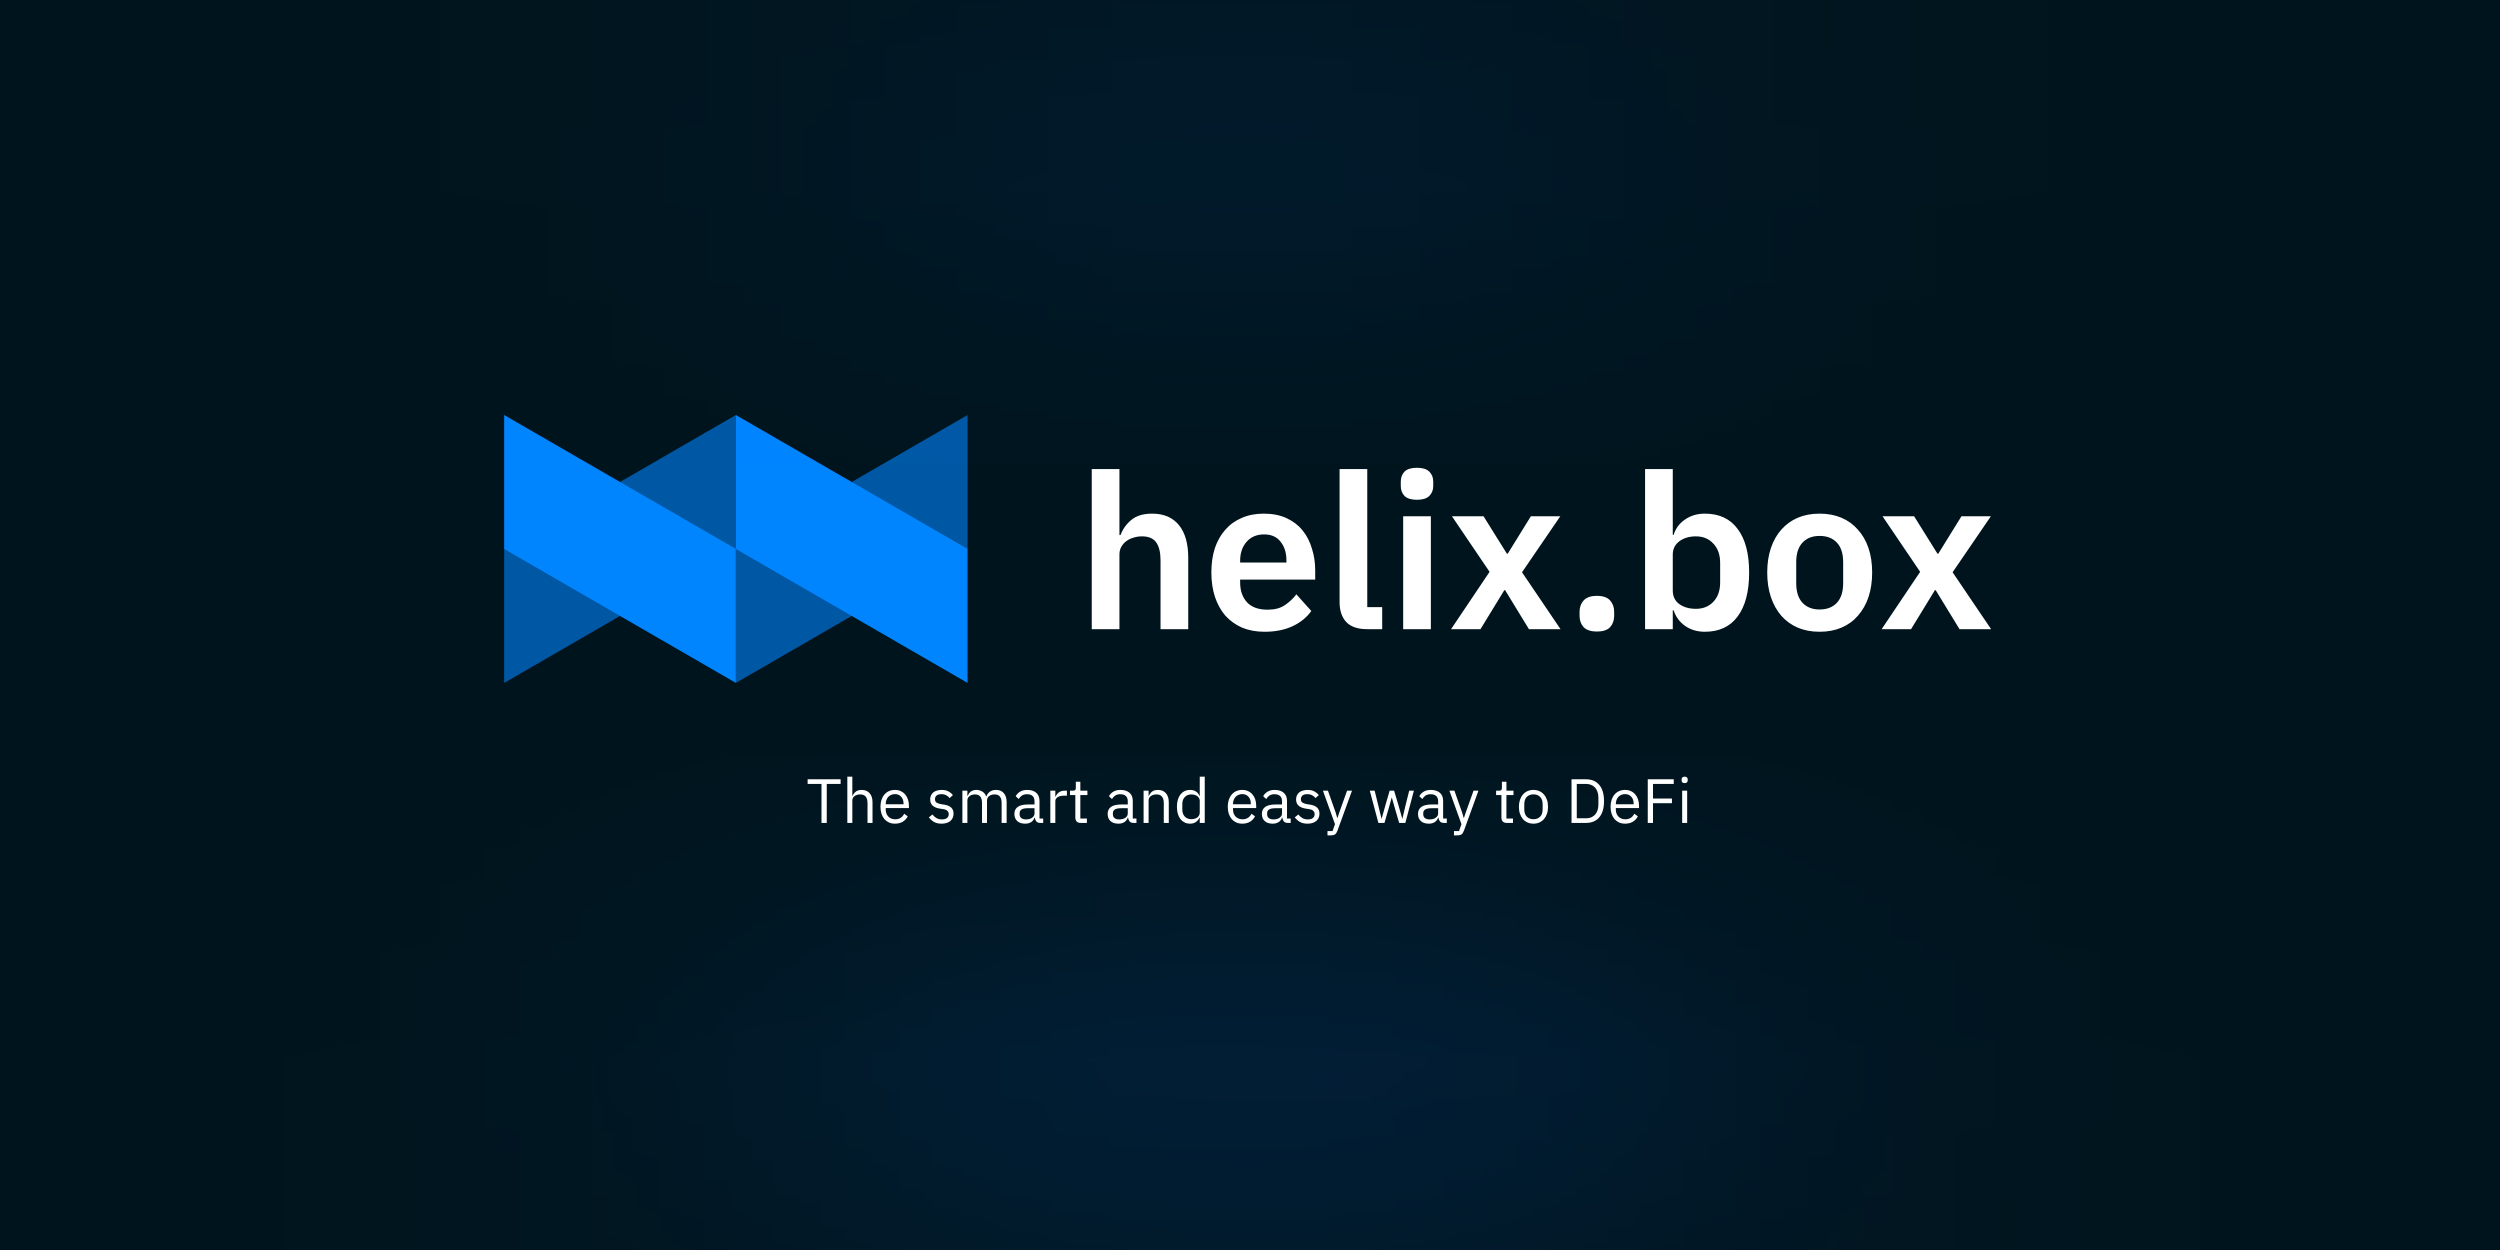
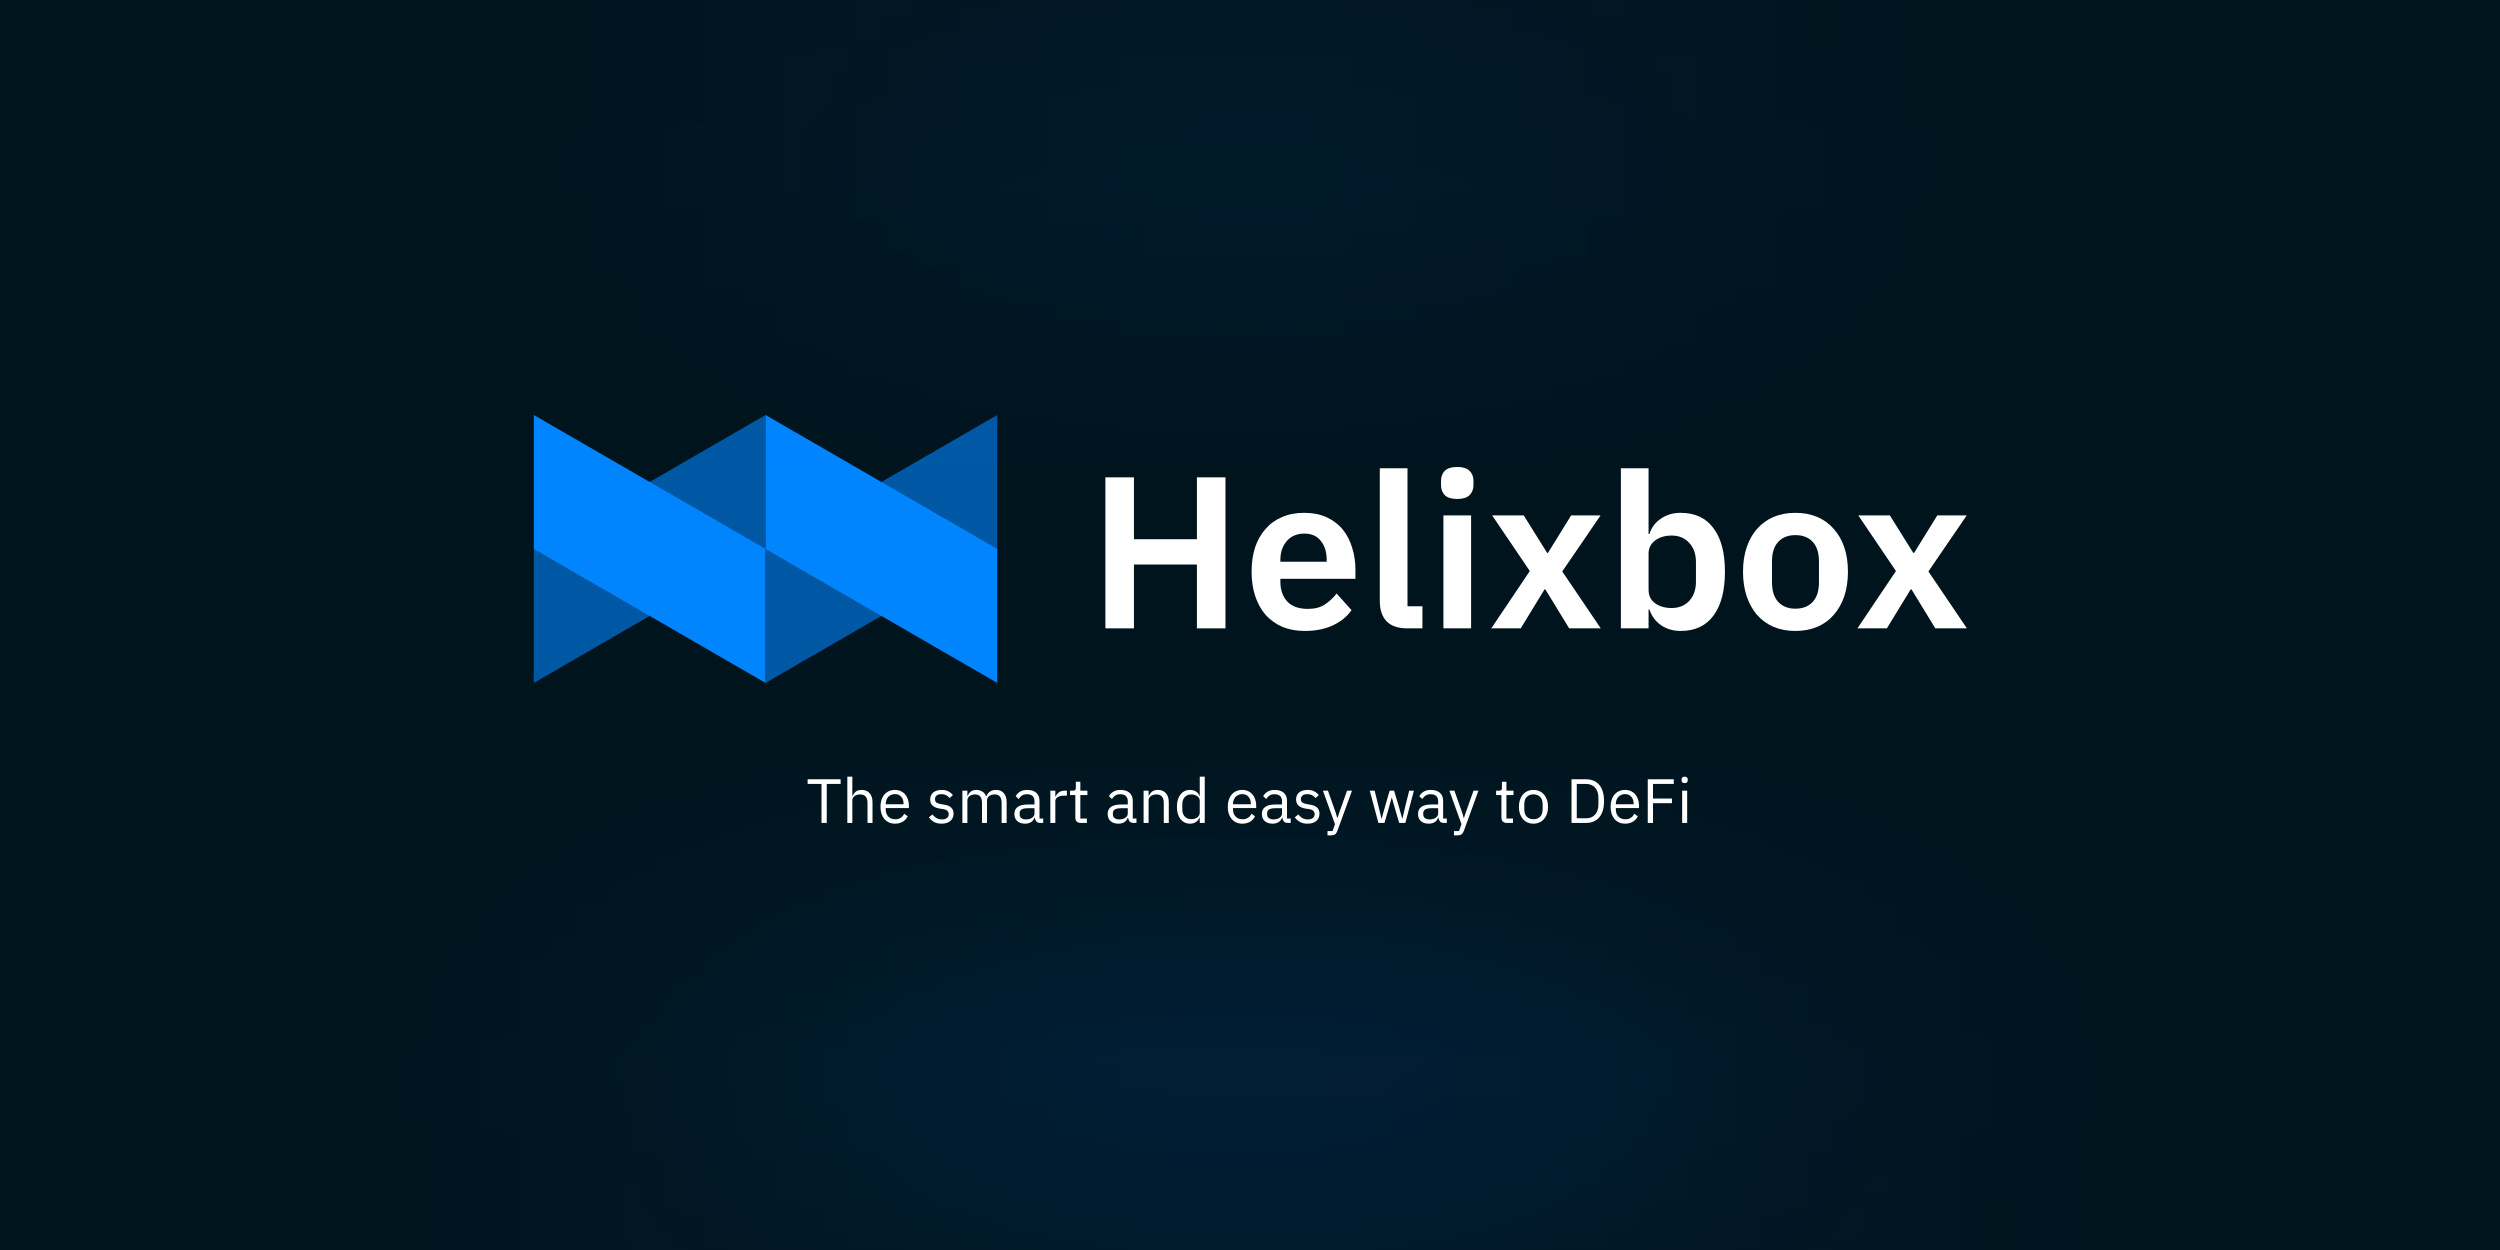
<svg xmlns="http://www.w3.org/2000/svg" width="1200" height="600" viewBox="0 0 1200 600" fill="none">
-   <g clip-path="url(#clip0_80996_20798)">
+   <g clip-path="url(#clip0_192196_26275)">
    <rect width="1200" height="600" fill="#00141D" />
-     <path opacity="0.6" fill-rule="evenodd" clip-rule="evenodd" d="M353.215 199.204V263.5L242 327.797V263.5L353.215 199.204ZM464.431 199.204V263.5L353.215 327.797V263.5L464.431 199.204Z" fill="#0085FF" />
-     <path fill-rule="evenodd" clip-rule="evenodd" d="M242 199.204L353.215 263.5V327.797L242 263.5V199.204ZM353.215 199.204L464.431 263.5V327.797L353.215 263.5V199.204Z" fill="#0085FF" />
-     <path d="M524.038 225.154H537.33V256.827H537.85C538.957 253.919 540.688 251.496 543.042 249.558C545.465 247.55 548.788 246.546 553.011 246.546C558.619 246.546 562.911 248.381 565.888 252.05C568.865 255.719 570.354 260.946 570.354 267.731V302H557.061V269.081C557.061 265.204 556.369 262.296 554.984 260.358C553.6 258.419 551.315 257.45 548.13 257.45C546.746 257.45 545.396 257.658 544.08 258.073C542.834 258.419 541.692 258.973 540.654 259.735C539.684 260.427 538.888 261.327 538.265 262.435C537.642 263.473 537.33 264.719 537.33 266.173V302H524.038V225.154ZM607 303.246C602.984 303.246 599.384 302.588 596.2 301.273C593.084 299.888 590.419 297.985 588.204 295.562C586.058 293.069 584.396 290.092 583.219 286.631C582.042 283.1 581.454 279.154 581.454 274.792C581.454 270.5 582.008 266.623 583.115 263.162C584.292 259.7 585.954 256.758 588.1 254.335C590.246 251.842 592.877 249.938 595.992 248.623C599.108 247.238 602.638 246.546 606.584 246.546C610.808 246.546 614.477 247.273 617.592 248.727C620.708 250.181 623.269 252.154 625.277 254.646C627.284 257.138 628.773 260.046 629.742 263.369C630.781 266.623 631.3 270.119 631.3 273.858V278.219H595.265V279.569C595.265 283.515 596.373 286.7 598.588 289.123C600.804 291.477 604.092 292.654 608.454 292.654C611.777 292.654 614.477 291.962 616.554 290.577C618.7 289.192 620.604 287.427 622.265 285.281L629.431 293.277C627.215 296.392 624.169 298.85 620.292 300.65C616.484 302.381 612.054 303.246 607 303.246ZM606.792 256.515C603.261 256.515 600.458 257.692 598.381 260.046C596.304 262.4 595.265 265.446 595.265 269.185V270.015H617.488V269.081C617.488 265.342 616.554 262.331 614.684 260.046C612.884 257.692 610.254 256.515 606.792 256.515ZM656.287 302C651.718 302 648.36 300.858 646.214 298.573C644.068 296.288 642.995 293.069 642.995 288.915V225.154H656.287V291.408H663.452V302H656.287ZM680.166 239.9C677.397 239.9 675.389 239.277 674.143 238.031C672.966 236.785 672.377 235.192 672.377 233.254V231.177C672.377 229.238 672.966 227.646 674.143 226.4C675.389 225.154 677.397 224.531 680.166 224.531C682.866 224.531 684.839 225.154 686.085 226.4C687.331 227.646 687.954 229.238 687.954 231.177V233.254C687.954 235.192 687.331 236.785 686.085 238.031C684.839 239.277 682.866 239.9 680.166 239.9ZM673.52 247.792H686.812V302H673.52V247.792ZM696.508 302L714.993 274.481L696.923 247.792H712.085L723.3 265.758H723.716L734.827 247.792H748.95L730.569 274.688L749.054 302H733.893L722.469 283.308H722.054L710.631 302H696.508ZM766.495 303.142C763.656 303.142 761.545 302.45 760.16 301.065C758.845 299.612 758.187 297.777 758.187 295.562V293.692C758.187 291.477 758.845 289.642 760.16 288.188C761.545 286.735 763.656 286.008 766.495 286.008C769.402 286.008 771.514 286.735 772.829 288.188C774.145 289.642 774.802 291.477 774.802 293.692V295.562C774.802 297.777 774.145 299.612 772.829 301.065C771.514 302.45 769.402 303.142 766.495 303.142ZM789.637 225.154H802.929V256.723H803.345C804.314 253.608 806.148 251.15 808.848 249.35C811.548 247.481 814.698 246.546 818.298 246.546C825.221 246.546 830.483 249.004 834.083 253.919C837.752 258.765 839.587 265.723 839.587 274.792C839.587 283.931 837.752 290.958 834.083 295.873C830.483 300.788 825.221 303.246 818.298 303.246C814.698 303.246 811.548 302.312 808.848 300.442C806.218 298.573 804.383 296.081 803.345 292.965H802.929V302H789.637V225.154ZM814.041 292.238C817.502 292.238 820.306 291.096 822.452 288.812C824.598 286.527 825.671 283.446 825.671 279.569V270.223C825.671 266.346 824.598 263.265 822.452 260.981C820.306 258.627 817.502 257.45 814.041 257.45C810.856 257.45 808.191 258.246 806.045 259.838C803.968 261.431 802.929 263.542 802.929 266.173V283.412C802.929 286.25 803.968 288.431 806.045 289.954C808.191 291.477 810.856 292.238 814.041 292.238ZM873.4 303.246C869.523 303.246 866.027 302.588 862.912 301.273C859.866 299.958 857.235 298.054 855.019 295.562C852.873 293.069 851.212 290.092 850.035 286.631C848.858 283.1 848.269 279.154 848.269 274.792C848.269 270.431 848.858 266.519 850.035 263.058C851.212 259.596 852.873 256.654 855.019 254.231C857.235 251.738 859.866 249.835 862.912 248.519C866.027 247.204 869.523 246.546 873.4 246.546C877.277 246.546 880.773 247.204 883.889 248.519C887.004 249.835 889.635 251.738 891.781 254.231C893.996 256.654 895.692 259.596 896.869 263.058C898.046 266.519 898.635 270.431 898.635 274.792C898.635 279.154 898.046 283.1 896.869 286.631C895.692 290.092 893.996 293.069 891.781 295.562C889.635 298.054 887.004 299.958 883.889 301.273C880.773 302.588 877.277 303.246 873.4 303.246ZM873.4 292.55C876.931 292.55 879.7 291.477 881.708 289.331C883.716 287.185 884.719 284.035 884.719 279.881V269.808C884.719 265.723 883.716 262.608 881.708 260.462C879.7 258.315 876.931 257.242 873.4 257.242C869.939 257.242 867.204 258.315 865.196 260.462C863.189 262.608 862.185 265.723 862.185 269.808V279.881C862.185 284.035 863.189 287.185 865.196 289.331C867.204 291.477 869.939 292.55 873.4 292.55ZM903.186 302L921.671 274.481L903.602 247.792H918.763L929.978 265.758H930.394L941.505 247.792H955.628L937.248 274.688L955.732 302H940.571L929.148 283.308H928.732L917.309 302H903.186Z" fill="white" />
-     <g filter="url(#filter0_f_80996_20798)">
-       <ellipse cx="600" cy="794" rx="575" ry="238" fill="url(#paint0_linear_80996_20798)" />
+     <path opacity="0.6" fill-rule="evenodd" clip-rule="evenodd" d="M367.452 199.204V263.5L256.236 327.796V263.5L367.452 199.204ZM478.667 199.204V263.5L367.452 327.796V263.5L478.667 199.204Z" fill="#0085FF" />
+     <path fill-rule="evenodd" clip-rule="evenodd" d="M256.236 199.204L367.452 263.5V327.796L256.236 263.5V199.204ZM367.452 199.204L478.667 263.5V327.796L367.452 263.5V199.204Z" fill="#0085FF" />
+     <path d="M891.57 301.612L910.055 274.093L891.986 247.404H907.147L918.363 265.37H918.778L929.89 247.404H944.013L925.632 274.3L944.116 301.612H928.955L917.532 282.92H917.116L905.693 301.612H891.57Z" fill="white" />
+     <path d="M861.777 302.858C857.9 302.858 854.404 302.201 851.289 300.885C848.243 299.57 845.612 297.666 843.396 295.174C841.25 292.681 839.589 289.704 838.412 286.243C837.235 282.712 836.646 278.766 836.646 274.404C836.646 270.043 837.235 266.131 838.412 262.67C839.589 259.208 841.25 256.266 843.396 253.843C845.612 251.351 848.243 249.447 851.289 248.131C854.404 246.816 857.9 246.158 861.777 246.158C865.654 246.158 869.15 246.816 872.266 248.131C875.381 249.447 878.012 251.351 880.158 253.843C882.373 256.266 884.07 259.208 885.246 262.67C886.423 266.131 887.012 270.043 887.012 274.404C887.012 278.766 886.423 282.712 885.246 286.243C884.07 289.704 882.373 292.681 880.158 295.174C878.012 297.666 875.381 299.57 872.266 300.885C869.15 302.201 865.654 302.858 861.777 302.858ZM861.777 292.162C865.308 292.162 868.077 291.089 870.085 288.943C872.093 286.797 873.096 283.647 873.096 279.493V269.42C873.096 265.335 872.093 262.22 870.085 260.074C868.077 257.927 865.308 256.854 861.777 256.854C858.316 256.854 855.581 257.927 853.573 260.074C851.566 262.22 850.562 265.335 850.562 269.42V279.493C850.562 283.647 851.566 286.797 853.573 288.943C855.581 291.089 858.316 292.162 861.777 292.162Z" fill="white" />
+     <path d="M778.02 224.765H791.312V256.334H791.727C792.696 253.218 794.531 250.761 797.231 248.961C799.931 247.092 803.081 246.157 806.681 246.157C813.604 246.157 818.866 248.615 822.466 253.53C826.135 258.376 827.97 265.334 827.97 274.403C827.97 283.542 826.135 290.568 822.466 295.484C818.866 300.399 813.604 302.857 806.681 302.857C803.081 302.857 799.931 301.922 797.231 300.053C794.6 298.184 792.766 295.692 791.727 292.576H791.312V301.611H778.02V224.765ZM802.423 291.849C805.885 291.849 808.689 290.707 810.835 288.422C812.981 286.138 814.054 283.057 814.054 279.18V269.834C814.054 265.957 812.981 262.876 810.835 260.592C808.689 258.238 805.885 257.061 802.423 257.061C799.239 257.061 796.573 257.857 794.427 259.449C792.35 261.042 791.312 263.153 791.312 265.784V283.022C791.312 285.861 792.35 288.042 794.427 289.565C796.573 291.088 799.239 291.849 802.423 291.849Z" fill="white" />
+     <path d="M715.82 301.612L734.305 274.093L716.236 247.404H731.397L742.613 265.37H743.028L754.14 247.404H768.263L749.882 274.3L768.366 301.612H753.205L741.782 282.92H741.366L729.943 301.612H715.82Z" fill="white" />
+     <path d="M699.482 239.511C696.713 239.511 694.705 238.888 693.459 237.642C692.282 236.395 691.693 234.803 691.693 232.865V230.788C691.693 228.849 692.282 227.257 693.459 226.011C694.705 224.765 696.713 224.142 699.482 224.142C702.182 224.142 704.155 224.765 705.401 226.011C706.647 227.257 707.27 228.849 707.27 230.788V232.865C707.27 234.803 706.647 236.395 705.401 237.642C704.155 238.888 702.182 239.511 699.482 239.511ZM692.836 247.403H706.128V301.611H692.836V247.403Z" fill="white" />
+     <path d="M675.599 301.611C671.03 301.611 667.672 300.469 665.526 298.184C663.38 295.899 662.307 292.68 662.307 288.526V224.765H675.599V291.019H682.764V301.611H675.599Z" fill="white" />
+     <path d="M626.312 302.858C622.296 302.858 618.696 302.201 615.512 300.885C612.396 299.501 609.731 297.597 607.516 295.174C605.369 292.681 603.708 289.704 602.531 286.243C601.354 282.712 600.766 278.766 600.766 274.404C600.766 270.112 601.319 266.235 602.427 262.774C603.604 259.312 605.266 256.37 607.412 253.947C609.558 251.454 612.189 249.551 615.304 248.235C618.419 246.851 621.95 246.158 625.896 246.158C630.119 246.158 633.789 246.885 636.904 248.339C640.019 249.793 642.581 251.766 644.589 254.258C646.596 256.751 648.085 259.658 649.054 262.981C650.093 266.235 650.612 269.731 650.612 273.47V277.831H614.577V279.181C614.577 283.127 615.685 286.312 617.9 288.735C620.116 291.089 623.404 292.266 627.766 292.266C631.089 292.266 633.789 291.574 635.866 290.189C638.012 288.804 639.916 287.039 641.577 284.893L648.743 292.889C646.527 296.004 643.481 298.462 639.604 300.262C635.796 301.993 631.366 302.858 626.312 302.858ZM626.104 256.127C622.573 256.127 619.769 257.304 617.693 259.658C615.616 262.012 614.577 265.058 614.577 268.797V269.627H636.8V268.693C636.8 264.954 635.866 261.943 633.996 259.658C632.196 257.304 629.566 256.127 626.104 256.127Z" fill="white" />
+     <path d="M574.517 270.975H544.298V301.61H530.59V229.125H544.298V258.825H574.517V229.125H588.224V301.61H574.517V270.975Z" fill="white" />
+     <g filter="url(#filter0_f_192196_26275)">
+       <ellipse cx="600" cy="794" rx="575" ry="238" fill="url(#paint0_linear_192196_26275)" />
    </g>
-     <g filter="url(#filter1_f_80996_20798)">
-       <ellipse cx="600" cy="-210" rx="575" ry="238" fill="url(#paint1_linear_80996_20798)" />
+     <g filter="url(#filter1_f_192196_26275)">
+       <ellipse cx="600" cy="-210" rx="575" ry="238" fill="url(#paint1_linear_192196_26275)" />
    </g>
    <path d="M396.84 376.28V395H394.32V376.28H387.66V374.06H403.5V376.28H396.84ZM406.718 372.8H409.118V382.04H409.238C409.618 381.16 410.148 380.46 410.828 379.94C411.528 379.42 412.458 379.16 413.618 379.16C415.218 379.16 416.478 379.68 417.398 380.72C418.338 381.74 418.808 383.19 418.808 385.07V395H416.408V385.49C416.408 382.71 415.238 381.32 412.898 381.32C412.418 381.32 411.948 381.38 411.488 381.5C411.048 381.62 410.648 381.8 410.288 382.04C409.928 382.28 409.638 382.59 409.418 382.97C409.218 383.33 409.118 383.76 409.118 384.26V395H406.718V372.8ZM429.589 395.36C428.529 395.36 427.569 395.17 426.709 394.79C425.869 394.41 425.139 393.87 424.519 393.17C423.919 392.45 423.449 391.6 423.109 390.62C422.789 389.62 422.629 388.5 422.629 387.26C422.629 386.04 422.789 384.93 423.109 383.93C423.449 382.93 423.919 382.08 424.519 381.38C425.139 380.66 425.869 380.11 426.709 379.73C427.569 379.35 428.529 379.16 429.589 379.16C430.629 379.16 431.559 379.35 432.379 379.73C433.199 380.11 433.899 380.64 434.479 381.32C435.059 381.98 435.499 382.77 435.799 383.69C436.119 384.61 436.279 385.62 436.279 386.72V387.86H425.149V388.58C425.149 389.24 425.249 389.86 425.449 390.44C425.669 391 425.969 391.49 426.349 391.91C426.749 392.33 427.229 392.66 427.789 392.9C428.369 393.14 429.019 393.26 429.739 393.26C430.719 393.26 431.569 393.03 432.289 392.57C433.029 392.11 433.599 391.45 433.999 390.59L435.709 391.82C435.209 392.88 434.429 393.74 433.369 394.4C432.309 395.04 431.049 395.36 429.589 395.36ZM429.589 381.17C428.929 381.17 428.329 381.29 427.789 381.53C427.249 381.75 426.779 382.07 426.379 382.49C425.999 382.91 425.699 383.41 425.479 383.99C425.259 384.55 425.149 385.17 425.149 385.85V386.06H433.699V385.73C433.699 384.35 433.319 383.25 432.559 382.43C431.819 381.59 430.829 381.17 429.589 381.17ZM451.973 395.36C450.533 395.36 449.323 395.09 448.343 394.55C447.383 393.99 446.553 393.25 445.853 392.33L447.563 390.95C448.163 391.71 448.833 392.3 449.573 392.72C450.313 393.12 451.173 393.32 452.153 393.32C453.173 393.32 453.963 393.1 454.523 392.66C455.103 392.22 455.393 391.6 455.393 390.8C455.393 390.2 455.193 389.69 454.793 389.27C454.413 388.83 453.713 388.53 452.693 388.37L451.463 388.19C450.743 388.09 450.083 387.94 449.483 387.74C448.883 387.52 448.353 387.24 447.893 386.9C447.453 386.54 447.103 386.1 446.843 385.58C446.603 385.06 446.483 384.44 446.483 383.72C446.483 382.96 446.623 382.3 446.903 381.74C447.183 381.16 447.563 380.68 448.043 380.3C448.543 379.92 449.133 379.64 449.813 379.46C450.493 379.26 451.223 379.16 452.003 379.16C453.263 379.16 454.313 379.38 455.153 379.82C456.013 380.26 456.763 380.87 457.403 381.65L455.813 383.09C455.473 382.61 454.973 382.18 454.313 381.8C453.653 381.4 452.823 381.2 451.823 381.2C450.823 381.2 450.063 381.42 449.543 381.86C449.043 382.28 448.793 382.86 448.793 383.6C448.793 384.36 449.043 384.91 449.543 385.25C450.063 385.59 450.803 385.84 451.763 386L452.963 386.18C454.683 386.44 455.903 386.94 456.623 387.68C457.343 388.4 457.703 389.35 457.703 390.53C457.703 392.03 457.193 393.21 456.173 394.07C455.153 394.93 453.753 395.36 451.973 395.36ZM461.943 395V379.52H464.343V382.04H464.463C464.643 381.64 464.843 381.27 465.063 380.93C465.303 380.57 465.583 380.26 465.903 380C466.243 379.74 466.633 379.54 467.073 379.4C467.513 379.24 468.033 379.16 468.633 379.16C469.653 379.16 470.593 379.41 471.453 379.91C472.313 380.39 472.953 381.19 473.373 382.31H473.433C473.713 381.47 474.233 380.74 474.993 380.12C475.773 379.48 476.823 379.16 478.143 379.16C479.723 379.16 480.953 379.68 481.833 380.72C482.733 381.74 483.183 383.19 483.183 385.07V395H480.783V385.49C480.783 384.11 480.513 383.07 479.973 382.37C479.433 381.67 478.573 381.32 477.393 381.32C476.913 381.32 476.453 381.38 476.013 381.5C475.593 381.62 475.213 381.8 474.873 382.04C474.533 382.28 474.263 382.59 474.063 382.97C473.863 383.33 473.763 383.76 473.763 384.26V395H471.363V385.49C471.363 384.11 471.093 383.07 470.553 382.37C470.013 381.67 469.173 381.32 468.033 381.32C467.553 381.32 467.093 381.38 466.653 381.5C466.213 381.62 465.823 381.8 465.483 382.04C465.143 382.28 464.863 382.59 464.643 382.97C464.443 383.33 464.343 383.76 464.343 384.26V395H461.943ZM499.384 395C498.484 395 497.834 394.76 497.434 394.28C497.054 393.8 496.814 393.2 496.714 392.48H496.564C496.224 393.44 495.664 394.16 494.884 394.64C494.104 395.12 493.174 395.36 492.094 395.36C490.454 395.36 489.174 394.94 488.254 394.1C487.354 393.26 486.904 392.12 486.904 390.68C486.904 389.22 487.434 388.1 488.494 387.32C489.574 386.54 491.244 386.15 493.504 386.15H496.564V384.62C496.564 383.52 496.264 382.68 495.664 382.1C495.064 381.52 494.144 381.23 492.904 381.23C491.964 381.23 491.174 381.44 490.534 381.86C489.914 382.28 489.394 382.84 488.974 383.54L487.534 382.19C487.954 381.35 488.624 380.64 489.544 380.06C490.464 379.46 491.624 379.16 493.024 379.16C494.904 379.16 496.364 379.62 497.404 380.54C498.444 381.46 498.964 382.74 498.964 384.38V392.9H500.734V395H499.384ZM492.484 393.32C493.084 393.32 493.634 393.25 494.134 393.11C494.634 392.97 495.064 392.77 495.424 392.51C495.784 392.25 496.064 391.95 496.264 391.61C496.464 391.27 496.564 390.9 496.564 390.5V387.95H493.384C492.004 387.95 490.994 388.15 490.354 388.55C489.734 388.95 489.424 389.53 489.424 390.29V390.92C489.424 391.68 489.694 392.27 490.234 392.69C490.794 393.11 491.544 393.32 492.484 393.32ZM504.159 395V379.52H506.559V382.37H506.709C506.989 381.63 507.489 380.97 508.209 380.39C508.929 379.81 509.919 379.52 511.179 379.52H512.109V381.92H510.699C509.399 381.92 508.379 382.17 507.639 382.67C506.919 383.15 506.559 383.76 506.559 384.5V395H504.159ZM518.712 395C517.872 395 517.232 394.77 516.792 394.31C516.372 393.83 516.162 393.21 516.162 392.45V381.62H513.612V379.52H515.052C515.572 379.52 515.922 379.42 516.102 379.22C516.302 379 516.402 378.63 516.402 378.11V375.23H518.562V379.52H521.952V381.62H518.562V392.9H521.712V395H518.712ZM544.15 395C543.25 395 542.6 394.76 542.2 394.28C541.82 393.8 541.58 393.2 541.48 392.48H541.33C540.99 393.44 540.43 394.16 539.65 394.64C538.87 395.12 537.94 395.36 536.86 395.36C535.22 395.36 533.94 394.94 533.02 394.1C532.12 393.26 531.67 392.12 531.67 390.68C531.67 389.22 532.2 388.1 533.26 387.32C534.34 386.54 536.01 386.15 538.27 386.15H541.33V384.62C541.33 383.52 541.03 382.68 540.43 382.1C539.83 381.52 538.91 381.23 537.67 381.23C536.73 381.23 535.94 381.44 535.3 381.86C534.68 382.28 534.16 382.84 533.74 383.54L532.3 382.19C532.72 381.35 533.39 380.64 534.31 380.06C535.23 379.46 536.39 379.16 537.79 379.16C539.67 379.16 541.13 379.62 542.17 380.54C543.21 381.46 543.73 382.74 543.73 384.38V392.9H545.5V395H544.15ZM537.25 393.32C537.85 393.32 538.4 393.25 538.9 393.11C539.4 392.97 539.83 392.77 540.19 392.51C540.55 392.25 540.83 391.95 541.03 391.61C541.23 391.27 541.33 390.9 541.33 390.5V387.95H538.15C536.77 387.95 535.76 388.15 535.12 388.55C534.5 388.95 534.19 389.53 534.19 390.29V390.92C534.19 391.68 534.46 392.27 535 392.69C535.56 393.11 536.31 393.32 537.25 393.32ZM548.925 395V379.52H551.325V382.04H551.445C551.825 381.16 552.355 380.46 553.035 379.94C553.735 379.42 554.665 379.16 555.825 379.16C557.425 379.16 558.685 379.68 559.605 380.72C560.545 381.74 561.015 383.19 561.015 385.07V395H558.615V385.49C558.615 382.71 557.445 381.32 555.105 381.32C554.625 381.32 554.155 381.38 553.695 381.5C553.255 381.62 552.855 381.8 552.495 382.04C552.135 382.28 551.845 382.59 551.625 382.97C551.425 383.33 551.325 383.76 551.325 384.26V395H548.925ZM575.876 392.48H575.756C574.816 394.4 573.306 395.36 571.226 395.36C570.266 395.36 569.396 395.17 568.616 394.79C567.836 394.41 567.166 393.87 566.606 393.17C566.066 392.47 565.646 391.62 565.346 390.62C565.066 389.62 564.926 388.5 564.926 387.26C564.926 386.02 565.066 384.9 565.346 383.9C565.646 382.9 566.066 382.05 566.606 381.35C567.166 380.65 567.836 380.11 568.616 379.73C569.396 379.35 570.266 379.16 571.226 379.16C572.306 379.16 573.226 379.4 573.986 379.88C574.766 380.34 575.356 381.06 575.756 382.04H575.876V372.8H578.276V395H575.876V392.48ZM571.886 393.2C572.426 393.2 572.936 393.13 573.416 392.99C573.916 392.85 574.346 392.65 574.706 392.39C575.066 392.11 575.346 391.78 575.546 391.4C575.766 391 575.876 390.55 575.876 390.05V384.29C575.876 383.87 575.766 383.48 575.546 383.12C575.346 382.74 575.066 382.42 574.706 382.16C574.346 381.9 573.916 381.7 573.416 381.56C572.936 381.4 572.426 381.32 571.886 381.32C570.526 381.32 569.456 381.75 568.676 382.61C567.896 383.45 567.506 384.56 567.506 385.94V388.58C567.506 389.96 567.896 391.08 568.676 391.94C569.456 392.78 570.526 393.2 571.886 393.2ZM596.288 395.36C595.228 395.36 594.268 395.17 593.408 394.79C592.568 394.41 591.838 393.87 591.218 393.17C590.618 392.45 590.148 391.6 589.808 390.62C589.488 389.62 589.328 388.5 589.328 387.26C589.328 386.04 589.488 384.93 589.808 383.93C590.148 382.93 590.618 382.08 591.218 381.38C591.838 380.66 592.568 380.11 593.408 379.73C594.268 379.35 595.228 379.16 596.288 379.16C597.328 379.16 598.258 379.35 599.078 379.73C599.898 380.11 600.598 380.64 601.178 381.32C601.758 381.98 602.198 382.77 602.498 383.69C602.818 384.61 602.978 385.62 602.978 386.72V387.86H591.848V388.58C591.848 389.24 591.948 389.86 592.148 390.44C592.368 391 592.668 391.49 593.048 391.91C593.448 392.33 593.928 392.66 594.488 392.9C595.068 393.14 595.718 393.26 596.438 393.26C597.418 393.26 598.268 393.03 598.988 392.57C599.728 392.11 600.298 391.45 600.698 390.59L602.408 391.82C601.908 392.88 601.128 393.74 600.068 394.4C599.008 395.04 597.748 395.36 596.288 395.36ZM596.288 381.17C595.628 381.17 595.028 381.29 594.488 381.53C593.948 381.75 593.478 382.07 593.078 382.49C592.698 382.91 592.398 383.41 592.178 383.99C591.958 384.55 591.848 385.17 591.848 385.85V386.06H600.398V385.73C600.398 384.35 600.018 383.25 599.258 382.43C598.518 381.59 597.528 381.17 596.288 381.17ZM618.183 395C617.283 395 616.633 394.76 616.233 394.28C615.853 393.8 615.613 393.2 615.513 392.48H615.363C615.023 393.44 614.463 394.16 613.683 394.64C612.903 395.12 611.973 395.36 610.893 395.36C609.253 395.36 607.973 394.94 607.053 394.1C606.153 393.26 605.703 392.12 605.703 390.68C605.703 389.22 606.233 388.1 607.293 387.32C608.373 386.54 610.043 386.15 612.303 386.15H615.363V384.62C615.363 383.52 615.063 382.68 614.463 382.1C613.863 381.52 612.943 381.23 611.703 381.23C610.763 381.23 609.973 381.44 609.333 381.86C608.713 382.28 608.193 382.84 607.773 383.54L606.333 382.19C606.753 381.35 607.423 380.64 608.343 380.06C609.263 379.46 610.423 379.16 611.823 379.16C613.703 379.16 615.163 379.62 616.203 380.54C617.243 381.46 617.763 382.74 617.763 384.38V392.9H619.533V395H618.183ZM611.283 393.32C611.883 393.32 612.433 393.25 612.933 393.11C613.433 392.97 613.863 392.77 614.223 392.51C614.583 392.25 614.863 391.95 615.063 391.61C615.263 391.27 615.363 390.9 615.363 390.5V387.95H612.183C610.803 387.95 609.793 388.15 609.153 388.55C608.533 388.95 608.223 389.53 608.223 390.29V390.92C608.223 391.68 608.493 392.27 609.033 392.69C609.593 393.11 610.343 393.32 611.283 393.32ZM627.608 395.36C626.168 395.36 624.958 395.09 623.978 394.55C623.018 393.99 622.188 393.25 621.488 392.33L623.198 390.95C623.798 391.71 624.468 392.3 625.208 392.72C625.948 393.12 626.808 393.32 627.788 393.32C628.808 393.32 629.598 393.1 630.158 392.66C630.738 392.22 631.028 391.6 631.028 390.8C631.028 390.2 630.828 389.69 630.428 389.27C630.048 388.83 629.348 388.53 628.328 388.37L627.098 388.19C626.378 388.09 625.718 387.94 625.118 387.74C624.518 387.52 623.988 387.24 623.528 386.9C623.088 386.54 622.738 386.1 622.478 385.58C622.238 385.06 622.118 384.44 622.118 383.72C622.118 382.96 622.258 382.3 622.538 381.74C622.818 381.16 623.198 380.68 623.678 380.3C624.178 379.92 624.768 379.64 625.448 379.46C626.128 379.26 626.858 379.16 627.638 379.16C628.898 379.16 629.948 379.38 630.788 379.82C631.648 380.26 632.398 380.87 633.038 381.65L631.448 383.09C631.108 382.61 630.608 382.18 629.948 381.8C629.288 381.4 628.458 381.2 627.458 381.2C626.458 381.2 625.698 381.42 625.178 381.86C624.678 382.28 624.428 382.86 624.428 383.6C624.428 384.36 624.678 384.91 625.178 385.25C625.698 385.59 626.438 385.84 627.398 386L628.598 386.18C630.318 386.44 631.538 386.94 632.258 387.68C632.978 388.4 633.338 389.35 633.338 390.53C633.338 392.03 632.828 393.21 631.808 394.07C630.788 394.93 629.388 395.36 627.608 395.36ZM646.59 379.52H648.96L642.03 398.6C641.85 399.06 641.67 399.44 641.49 399.74C641.31 400.06 641.09 400.31 640.83 400.49C640.57 400.67 640.24 400.8 639.84 400.88C639.46 400.96 638.99 401 638.43 401H637.2V398.9H639.63L640.8 395.6L635.01 379.52H637.41L641.13 390.05L641.85 392.57H642L642.84 390.05L646.59 379.52ZM657.491 379.52H659.831L661.481 386.21L663.131 392.99H663.191L665.081 386.21L667.031 379.52H669.161L671.171 386.21L673.091 392.99H673.151L674.741 386.21L676.421 379.52H678.671L674.561 395H671.591L669.431 387.56L668.081 382.85H668.021L666.701 387.56L664.541 395H661.631L657.491 379.52ZM693.124 395C692.224 395 691.574 394.76 691.174 394.28C690.794 393.8 690.554 393.2 690.454 392.48H690.304C689.964 393.44 689.404 394.16 688.624 394.64C687.844 395.12 686.914 395.36 685.834 395.36C684.194 395.36 682.914 394.94 681.994 394.1C681.094 393.26 680.644 392.12 680.644 390.68C680.644 389.22 681.174 388.1 682.234 387.32C683.314 386.54 684.984 386.15 687.244 386.15H690.304V384.62C690.304 383.52 690.004 382.68 689.404 382.1C688.804 381.52 687.884 381.23 686.644 381.23C685.704 381.23 684.914 381.44 684.274 381.86C683.654 382.28 683.134 382.84 682.714 383.54L681.274 382.19C681.694 381.35 682.364 380.64 683.284 380.06C684.204 379.46 685.364 379.16 686.764 379.16C688.644 379.16 690.104 379.62 691.144 380.54C692.184 381.46 692.704 382.74 692.704 384.38V392.9H694.474V395H693.124ZM686.224 393.32C686.824 393.32 687.374 393.25 687.874 393.11C688.374 392.97 688.804 392.77 689.164 392.51C689.524 392.25 689.804 391.95 690.004 391.61C690.204 391.27 690.304 390.9 690.304 390.5V387.95H687.124C685.744 387.95 684.734 388.15 684.094 388.55C683.474 388.95 683.164 389.53 683.164 390.29V390.92C683.164 391.68 683.434 392.27 683.974 392.69C684.534 393.11 685.284 393.32 686.224 393.32ZM707.293 379.52H709.663L702.733 398.6C702.553 399.06 702.373 399.44 702.193 399.74C702.013 400.06 701.793 400.31 701.533 400.49C701.273 400.67 700.943 400.8 700.543 400.88C700.163 400.96 699.693 401 699.133 401H697.903V398.9H700.333L701.503 395.6L695.713 379.52H698.113L701.833 390.05L702.553 392.57H702.703L703.543 390.05L707.293 379.52ZM723.234 395C722.394 395 721.754 394.77 721.314 394.31C720.894 393.83 720.684 393.21 720.684 392.45V381.62H718.134V379.52H719.574C720.094 379.52 720.444 379.42 720.624 379.22C720.824 379 720.924 378.63 720.924 378.11V375.23H723.084V379.52H726.474V381.62H723.084V392.9H726.234V395H723.234ZM736.064 395.36C735.024 395.36 734.074 395.17 733.214 394.79C732.354 394.41 731.614 393.87 730.994 393.17C730.394 392.45 729.924 391.6 729.584 390.62C729.244 389.62 729.074 388.5 729.074 387.26C729.074 386.04 729.244 384.93 729.584 383.93C729.924 382.93 730.394 382.08 730.994 381.38C731.614 380.66 732.354 380.11 733.214 379.73C734.074 379.35 735.024 379.16 736.064 379.16C737.104 379.16 738.044 379.35 738.884 379.73C739.744 380.11 740.484 380.66 741.104 381.38C741.724 382.08 742.204 382.93 742.544 383.93C742.884 384.93 743.054 386.04 743.054 387.26C743.054 388.5 742.884 389.62 742.544 390.62C742.204 391.6 741.724 392.45 741.104 393.17C740.484 393.87 739.744 394.41 738.884 394.79C738.044 395.17 737.104 395.36 736.064 395.36ZM736.064 393.23C737.364 393.23 738.424 392.83 739.244 392.03C740.064 391.23 740.474 390.01 740.474 388.37V386.15C740.474 384.51 740.064 383.29 739.244 382.49C738.424 381.69 737.364 381.29 736.064 381.29C734.764 381.29 733.704 381.69 732.884 382.49C732.064 383.29 731.654 384.51 731.654 386.15V388.37C731.654 390.01 732.064 391.23 732.884 392.03C733.704 392.83 734.764 393.23 736.064 393.23ZM754.331 374.06H761.351C762.651 374.06 763.831 374.28 764.891 374.72C765.951 375.16 766.851 375.82 767.591 376.7C768.351 377.56 768.931 378.65 769.331 379.97C769.731 381.27 769.931 382.79 769.931 384.53C769.931 386.27 769.731 387.8 769.331 389.12C768.931 390.42 768.351 391.51 767.591 392.39C766.851 393.25 765.951 393.9 764.891 394.34C763.831 394.78 762.651 395 761.351 395H754.331V374.06ZM761.351 392.78C762.211 392.78 763.001 392.64 763.721 392.36C764.441 392.06 765.061 391.63 765.581 391.07C766.101 390.51 766.501 389.83 766.781 389.03C767.081 388.21 767.231 387.28 767.231 386.24V382.82C767.231 381.78 767.081 380.86 766.781 380.06C766.501 379.24 766.101 378.55 765.581 377.99C765.061 377.43 764.441 377.01 763.721 376.73C763.001 376.43 762.211 376.28 761.351 376.28H756.851V392.78H761.351ZM780.038 395.36C778.978 395.36 778.018 395.17 777.158 394.79C776.318 394.41 775.588 393.87 774.968 393.17C774.368 392.45 773.898 391.6 773.558 390.62C773.238 389.62 773.078 388.5 773.078 387.26C773.078 386.04 773.238 384.93 773.558 383.93C773.898 382.93 774.368 382.08 774.968 381.38C775.588 380.66 776.318 380.11 777.158 379.73C778.018 379.35 778.978 379.16 780.038 379.16C781.078 379.16 782.008 379.35 782.828 379.73C783.648 380.11 784.348 380.64 784.928 381.32C785.508 381.98 785.948 382.77 786.248 383.69C786.568 384.61 786.728 385.62 786.728 386.72V387.86H775.598V388.58C775.598 389.24 775.698 389.86 775.898 390.44C776.118 391 776.418 391.49 776.798 391.91C777.198 392.33 777.678 392.66 778.238 392.9C778.818 393.14 779.468 393.26 780.188 393.26C781.168 393.26 782.018 393.03 782.738 392.57C783.478 392.11 784.048 391.45 784.448 390.59L786.158 391.82C785.658 392.88 784.878 393.74 783.818 394.4C782.758 395.04 781.498 395.36 780.038 395.36ZM780.038 381.17C779.378 381.17 778.778 381.29 778.238 381.53C777.698 381.75 777.228 382.07 776.828 382.49C776.448 382.91 776.148 383.41 775.928 383.99C775.708 384.55 775.598 385.17 775.598 385.85V386.06H784.148V385.73C784.148 384.35 783.768 383.25 783.008 382.43C782.268 381.59 781.278 381.17 780.038 381.17ZM790.923 395V374.06H803.403V376.28H793.443V383.3H802.533V385.52H793.443V395H790.923ZM808.641 375.89C808.121 375.89 807.741 375.77 807.501 375.53C807.281 375.27 807.171 374.94 807.171 374.54V374.15C807.171 373.75 807.281 373.43 807.501 373.19C807.741 372.93 808.121 372.8 808.641 372.8C809.161 372.8 809.531 372.93 809.751 373.19C809.991 373.43 810.111 373.75 810.111 374.15V374.54C810.111 374.94 809.991 375.27 809.751 375.53C809.531 375.77 809.161 375.89 808.641 375.89ZM807.441 379.52H809.841V395H807.441V379.52Z" fill="white" />
  </g>
  <defs>
-     <filter id="filter0_f_80996_20798" x="-169" y="362" width="1538" height="864" filterUnits="userSpaceOnUse" color-interpolation-filters="sRGB">
+     <filter id="filter0_f_192196_26275" x="-169" y="362" width="1538" height="864" filterUnits="userSpaceOnUse" color-interpolation-filters="sRGB">
      <feFlood flood-opacity="0" result="BackgroundImageFix" />
      <feBlend mode="normal" in="SourceGraphic" in2="BackgroundImageFix" result="shape" />
-       <feGaussianBlur stdDeviation="97" result="effect1_foregroundBlur_80996_20798" />
+       <feGaussianBlur stdDeviation="97" result="effect1_foregroundBlur_192196_26275" />
    </filter>
-     <filter id="filter1_f_80996_20798" x="-169" y="-642" width="1538" height="864" filterUnits="userSpaceOnUse" color-interpolation-filters="sRGB">
+     <filter id="filter1_f_192196_26275" x="-169" y="-642" width="1538" height="864" filterUnits="userSpaceOnUse" color-interpolation-filters="sRGB">
      <feFlood flood-opacity="0" result="BackgroundImageFix" />
      <feBlend mode="normal" in="SourceGraphic" in2="BackgroundImageFix" result="shape" />
-       <feGaussianBlur stdDeviation="97" result="effect1_foregroundBlur_80996_20798" />
+       <feGaussianBlur stdDeviation="97" result="effect1_foregroundBlur_192196_26275" />
    </filter>
-     <linearGradient id="paint0_linear_80996_20798" x1="1175" y1="1032" x2="15.173" y2="1006.71" gradientUnits="userSpaceOnUse">
+     <linearGradient id="paint0_linear_192196_26275" x1="1175" y1="1032" x2="15.173" y2="1006.71" gradientUnits="userSpaceOnUse">
      <stop stop-color="#1859FF" />
-       <stop offset="1" stop-color="#0286FF" />
+       <stop offset="1" stop-color="#0085FF" />
    </linearGradient>
-     <linearGradient id="paint1_linear_80996_20798" x1="1175" y1="28" x2="15.173" y2="2.711" gradientUnits="userSpaceOnUse">
+     <linearGradient id="paint1_linear_192196_26275" x1="1175" y1="28" x2="15.173" y2="2.711" gradientUnits="userSpaceOnUse">
      <stop stop-color="#1859FF" />
-       <stop offset="1" stop-color="#0286FF" />
+       <stop offset="1" stop-color="#0085FF" />
    </linearGradient>
-     <clipPath id="clip0_80996_20798">
+     <clipPath id="clip0_192196_26275">
      <rect width="1200" height="600" fill="white" />
    </clipPath>
  </defs>
</svg>
